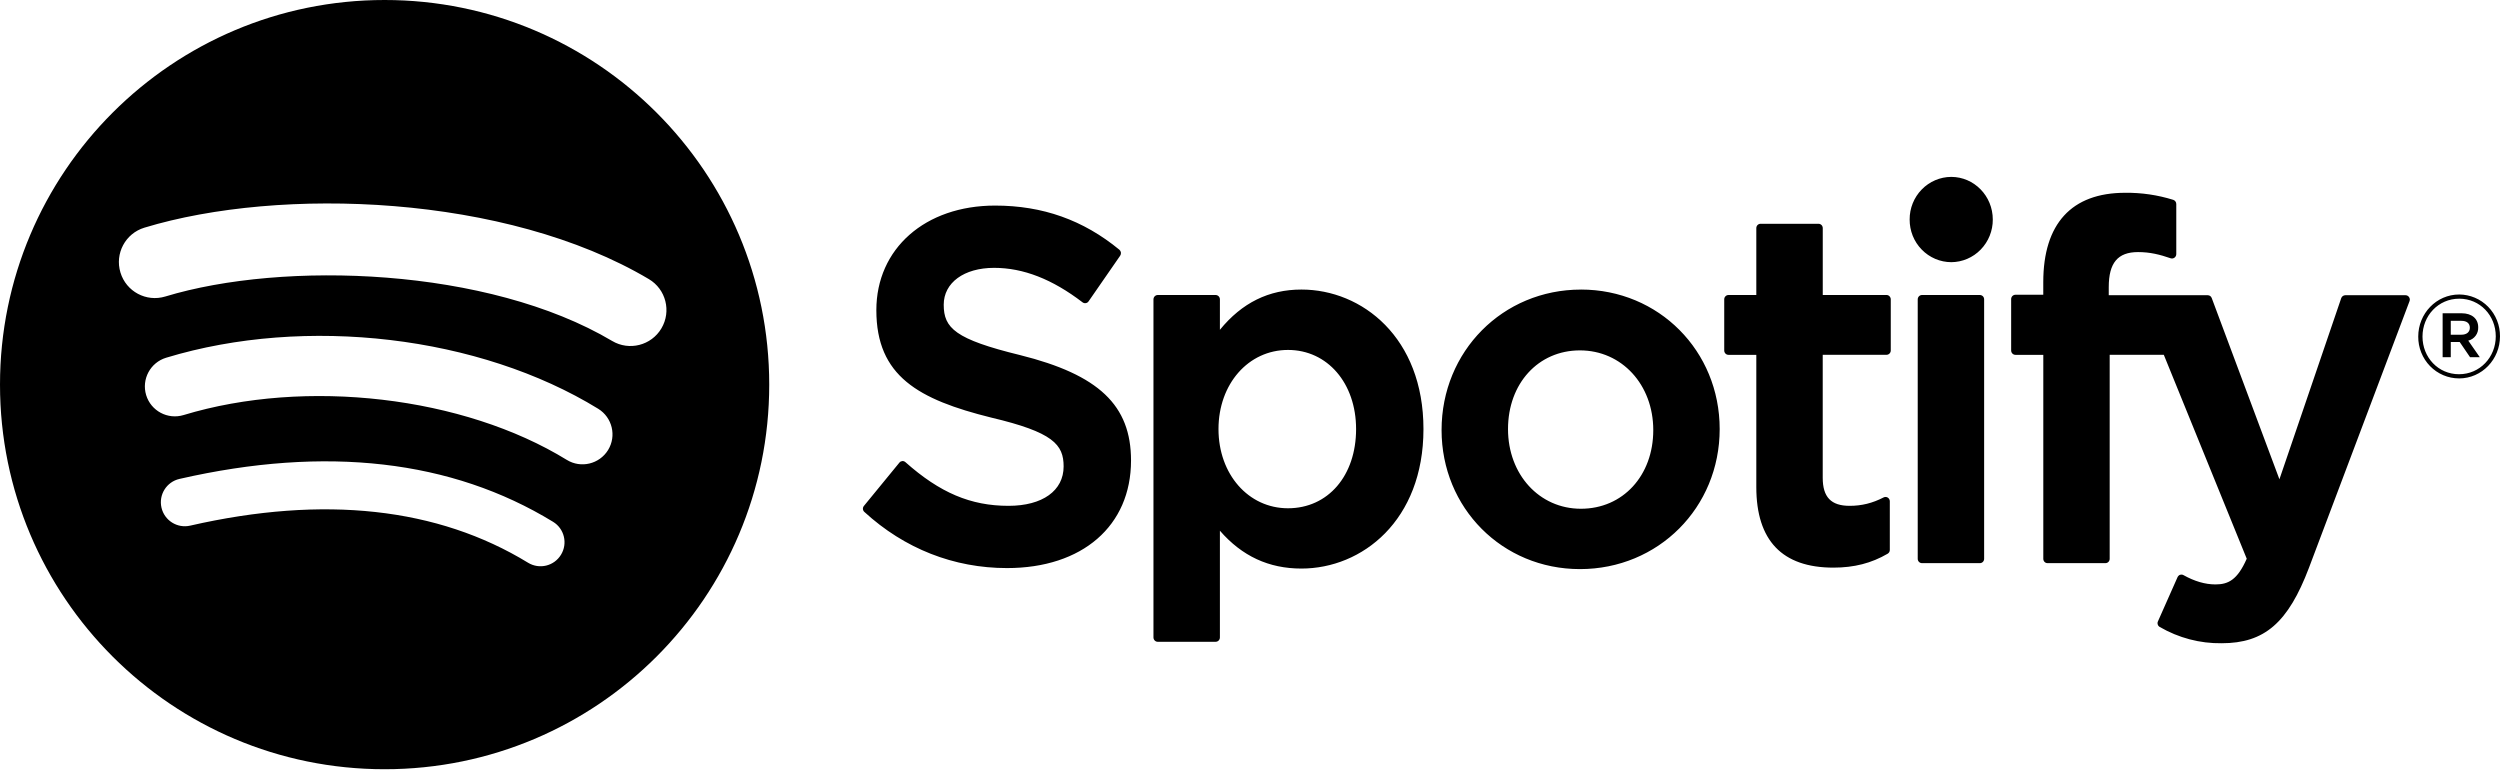
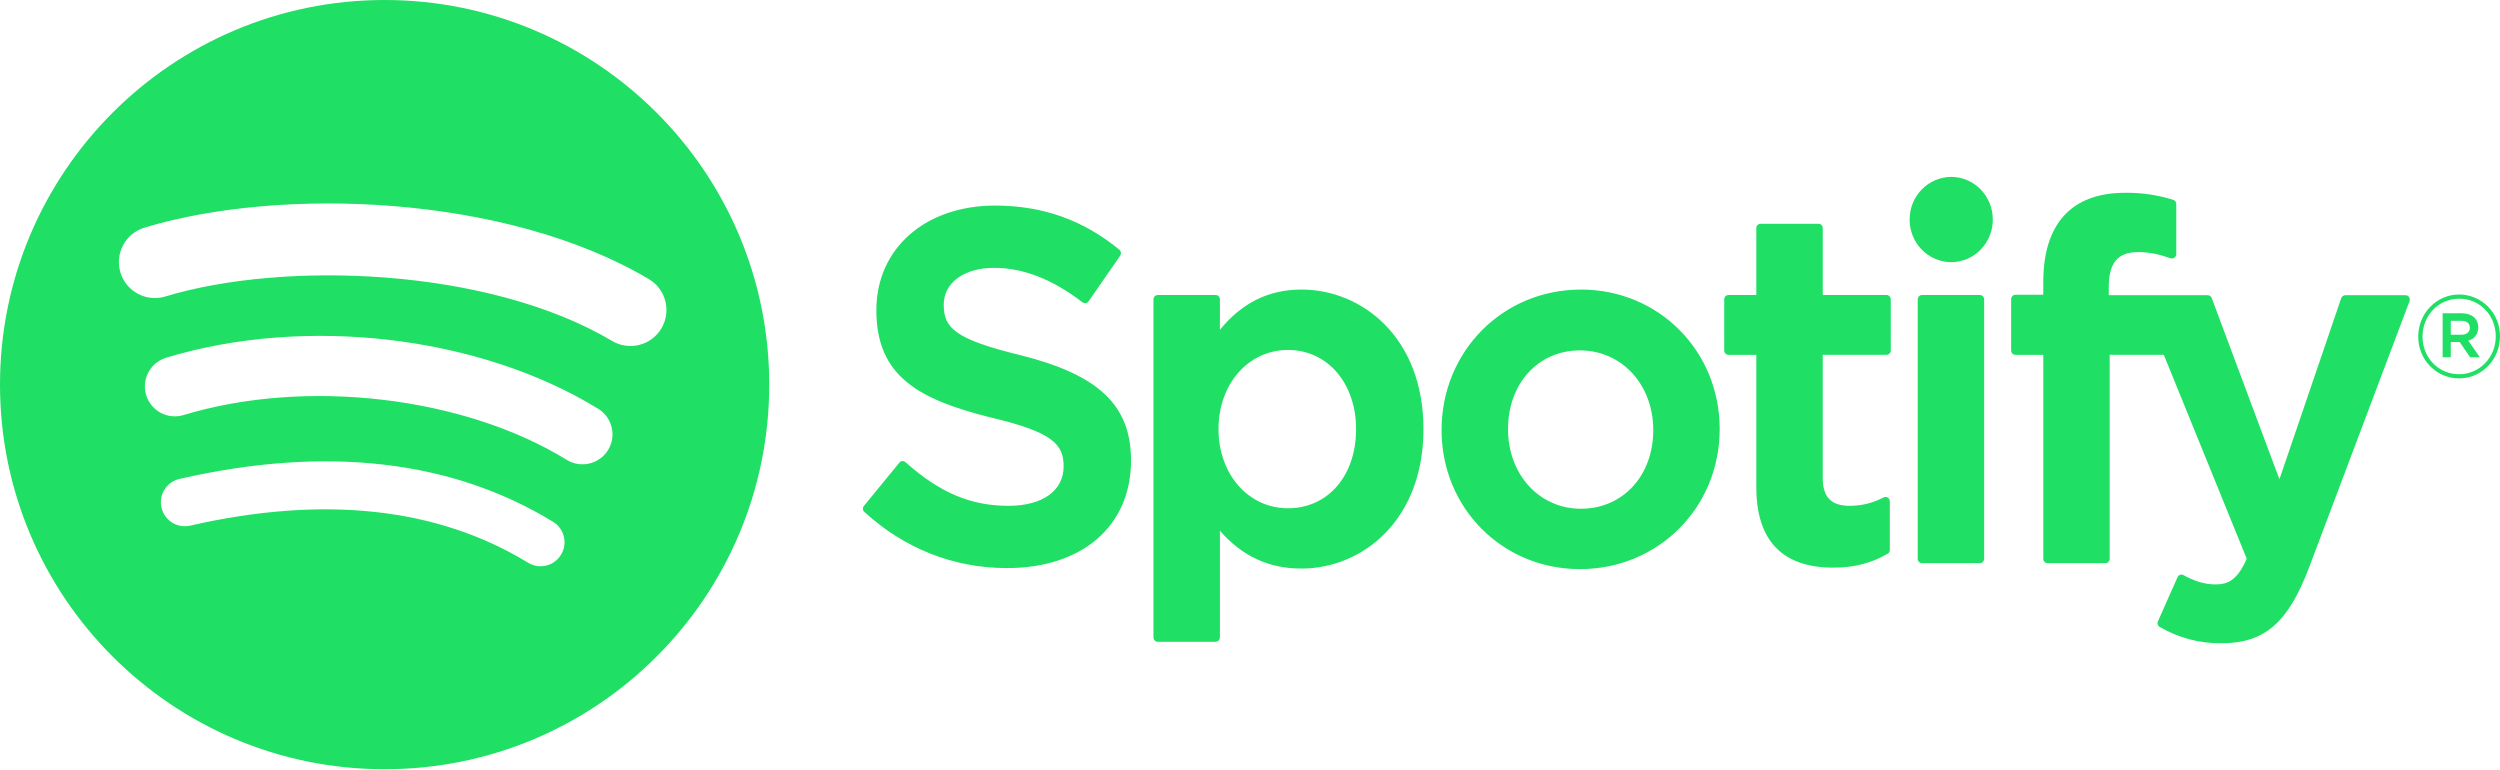
<svg xmlns="http://www.w3.org/2000/svg" role="img" viewBox="0 0 78 24" aria-label="Spotify" aria-hidden="false" height="24" data-encore-id="logoSpotify" class="Svg-sc-6c3c1v-0 dDJltW">
-   <path d="M31.823 11.078C29.804 10.584 29.444 10.238 29.444 9.508C29.444 8.82 30.077 8.357 31.016 8.357C31.926 8.357 32.83 8.709 33.776 9.433C33.805 9.455 33.841 9.463 33.876 9.458C33.894 9.455 33.91 9.449 33.925 9.44C33.94 9.43 33.953 9.418 33.963 9.403L34.95 7.977C34.969 7.948 34.977 7.914 34.973 7.879C34.968 7.845 34.951 7.814 34.925 7.792C33.798 6.864 32.529 6.414 31.046 6.414C28.865 6.414 27.342 7.756 27.342 9.677C27.342 11.737 28.657 12.465 30.927 13.029C32.859 13.486 33.185 13.869 33.185 14.553C33.185 15.31 32.526 15.782 31.465 15.782C30.285 15.782 29.324 15.374 28.248 14.418C28.235 14.407 28.22 14.398 28.203 14.392C28.187 14.386 28.169 14.384 28.151 14.385C28.134 14.387 28.117 14.392 28.101 14.4C28.086 14.408 28.072 14.42 28.061 14.434L26.955 15.784C26.932 15.811 26.921 15.845 26.923 15.881C26.926 15.916 26.942 15.949 26.968 15.972C28.22 17.119 29.759 17.724 31.419 17.724C33.77 17.724 35.288 16.407 35.288 14.368C35.288 12.645 34.285 11.692 31.823 11.078ZM42.31 13.387C42.31 14.842 41.436 15.858 40.185 15.858C38.95 15.858 38.017 14.797 38.017 13.387C38.017 11.979 38.949 10.918 40.186 10.918C41.416 10.918 42.31 11.956 42.31 13.387ZM40.604 9.034C39.586 9.034 38.75 9.446 38.061 10.29V9.341C38.061 9.305 38.048 9.271 38.023 9.245C37.998 9.22 37.965 9.205 37.93 9.204H36.121C36.103 9.205 36.086 9.208 36.07 9.215C36.054 9.222 36.039 9.232 36.027 9.245C36.014 9.257 36.005 9.272 35.998 9.289C35.992 9.305 35.988 9.323 35.988 9.341V19.887C35.988 19.963 36.048 20.024 36.121 20.024H37.93C37.965 20.023 37.998 20.009 38.023 19.983C38.048 19.957 38.061 19.923 38.061 19.887V16.558C38.751 17.352 39.586 17.739 40.604 17.739C42.497 17.739 44.412 16.244 44.412 13.387C44.412 10.53 42.497 9.034 40.604 9.034ZM49.324 15.873C48.027 15.873 47.05 14.805 47.05 13.387C47.05 11.965 47.993 10.932 49.294 10.932C50.599 10.932 51.582 12.001 51.582 13.419C51.582 14.841 50.633 15.873 49.324 15.873ZM49.324 9.035C46.886 9.035 44.977 10.961 44.977 13.418C44.977 15.85 46.873 17.756 49.294 17.756C51.739 17.756 53.654 15.837 53.654 13.387C53.654 10.947 51.753 9.034 49.324 9.034V9.035ZM58.859 9.204H56.87V7.118C56.87 7.1 56.867 7.082 56.86 7.066C56.854 7.049 56.844 7.034 56.832 7.022C56.819 7.009 56.805 6.999 56.788 6.992C56.772 6.985 56.755 6.982 56.737 6.982H54.928C54.894 6.982 54.86 6.997 54.835 7.022C54.811 7.047 54.797 7.081 54.797 7.117V9.204H53.927C53.91 9.205 53.892 9.208 53.876 9.215C53.86 9.222 53.846 9.232 53.834 9.245C53.821 9.257 53.812 9.273 53.805 9.289C53.799 9.305 53.796 9.323 53.796 9.341V10.936C53.796 11.01 53.855 11.071 53.927 11.071H54.797V15.197C54.797 16.864 55.605 17.71 57.201 17.71C57.849 17.71 58.387 17.572 58.895 17.276C58.915 17.264 58.932 17.247 58.944 17.227C58.956 17.206 58.962 17.183 58.962 17.159V15.64C58.962 15.617 58.956 15.594 58.945 15.574C58.934 15.554 58.918 15.537 58.899 15.525C58.88 15.513 58.858 15.506 58.835 15.505C58.813 15.504 58.79 15.509 58.77 15.519C58.421 15.699 58.085 15.782 57.709 15.782C57.129 15.782 56.869 15.511 56.869 14.906V11.07H58.859C58.877 11.07 58.894 11.066 58.91 11.059C58.926 11.053 58.941 11.042 58.953 11.03C58.966 11.017 58.975 11.002 58.982 10.986C58.989 10.969 58.992 10.951 58.992 10.934V9.339C58.992 9.321 58.989 9.303 58.982 9.287C58.975 9.271 58.965 9.256 58.953 9.243C58.941 9.231 58.926 9.221 58.91 9.214C58.894 9.207 58.877 9.203 58.859 9.203V9.204ZM65.793 9.212V8.957C65.793 8.202 66.074 7.865 66.707 7.865C67.083 7.865 67.387 7.942 67.726 8.059C67.746 8.065 67.767 8.067 67.788 8.063C67.808 8.06 67.828 8.051 67.844 8.039C67.862 8.026 67.876 8.01 67.885 7.99C67.895 7.971 67.9 7.95 67.9 7.928V6.366C67.9 6.337 67.891 6.308 67.874 6.285C67.857 6.261 67.833 6.244 67.806 6.235C67.319 6.083 66.813 6.009 66.304 6.015C64.633 6.015 63.75 6.98 63.75 8.803V9.196H62.881C62.846 9.197 62.812 9.211 62.787 9.236C62.762 9.262 62.748 9.296 62.748 9.332V10.935C62.748 11.01 62.808 11.071 62.881 11.071H63.751V17.435C63.751 17.51 63.809 17.57 63.882 17.57H65.691C65.763 17.57 65.822 17.51 65.822 17.435V11.07H67.511L70.098 17.432C69.804 18.101 69.515 18.234 69.121 18.234C68.802 18.234 68.467 18.136 68.123 17.943C68.107 17.935 68.09 17.929 68.072 17.927C68.054 17.926 68.036 17.928 68.018 17.933C68.001 17.939 67.985 17.949 67.972 17.962C67.959 17.974 67.948 17.99 67.94 18.006L67.328 19.386C67.313 19.417 67.311 19.452 67.322 19.485C67.332 19.517 67.354 19.545 67.384 19.561C67.972 19.903 68.639 20.079 69.316 20.069C70.65 20.069 71.389 19.431 72.04 17.714L75.177 9.397C75.185 9.376 75.188 9.354 75.186 9.332C75.183 9.31 75.175 9.289 75.163 9.271C75.151 9.252 75.135 9.238 75.116 9.227C75.097 9.217 75.076 9.211 75.055 9.211H73.172C73.144 9.212 73.117 9.22 73.095 9.237C73.072 9.253 73.055 9.276 73.046 9.303L71.118 14.954L69.006 9.299C68.996 9.273 68.98 9.251 68.958 9.235C68.936 9.22 68.909 9.211 68.882 9.211H65.793V9.212ZM61.773 9.204H59.964C59.929 9.205 59.895 9.22 59.871 9.245C59.846 9.271 59.833 9.305 59.833 9.341V17.435C59.833 17.51 59.892 17.57 59.965 17.57H61.774C61.846 17.57 61.905 17.51 61.905 17.435V9.34C61.905 9.304 61.892 9.27 61.867 9.244C61.842 9.219 61.808 9.205 61.773 9.204ZM60.877 5.519C60.532 5.521 60.201 5.662 59.958 5.912C59.715 6.161 59.579 6.498 59.581 6.849C59.58 7.023 59.613 7.195 59.677 7.356C59.742 7.517 59.837 7.664 59.958 7.787C60.078 7.911 60.222 8.009 60.38 8.077C60.538 8.144 60.707 8.179 60.879 8.18C61.224 8.178 61.555 8.037 61.798 7.787C62.041 7.537 62.177 7.2 62.175 6.849C62.175 6.114 61.593 5.519 60.877 5.519ZM76.795 10.01H76.464V10.443H76.795C76.96 10.443 77.059 10.36 77.059 10.226C77.059 10.085 76.96 10.01 76.795 10.01ZM77.01 10.628L77.37 11.145H77.066L76.743 10.671H76.464V11.145H76.21V9.774H76.805C77.115 9.774 77.32 9.938 77.32 10.211C77.324 10.307 77.296 10.4 77.239 10.476C77.182 10.553 77.101 10.606 77.01 10.628ZM76.728 9.319C76.076 9.319 75.582 9.85 75.582 10.501C75.582 11.151 76.073 11.676 76.721 11.676C77.373 11.676 77.868 11.144 77.868 10.493C77.868 9.843 77.376 9.319 76.728 9.319ZM76.721 11.806C76.553 11.806 76.386 11.772 76.231 11.706C76.076 11.64 75.936 11.544 75.817 11.422C75.699 11.301 75.606 11.157 75.543 10.999C75.479 10.841 75.448 10.672 75.449 10.501C75.449 9.785 76.012 9.188 76.728 9.188C76.896 9.189 77.062 9.223 77.217 9.289C77.373 9.355 77.513 9.451 77.631 9.572C77.75 9.694 77.843 9.837 77.906 9.995C77.97 10.153 78.001 10.323 78 10.493C78 11.21 77.437 11.807 76.721 11.807V11.806Z M19.099 10.638C15.23 8.341 8.85 8.13 5.157 9.251C4.564 9.431 3.937 9.096 3.758 8.503C3.578 7.91 3.912 7.283 4.506 7.103C8.745 5.816 15.791 6.064 20.244 8.708C20.778 9.024 20.952 9.713 20.636 10.246C20.32 10.779 19.63 10.955 19.099 10.638ZM17.685 14.349C14.46 12.366 9.543 11.792 5.727 12.95C5.233 13.1 4.71 12.821 4.56 12.327C4.411 11.832 4.69 11.311 5.184 11.161C9.542 9.838 14.96 10.478 18.664 12.754C19.104 13.025 19.242 13.601 18.972 14.041C18.7 14.481 18.125 14.619 17.685 14.349ZM16.475 17.557C13.657 15.835 10.11 15.446 5.933 16.4C5.531 16.492 5.13 16.24 5.038 15.838C4.945 15.435 5.197 15.034 5.6 14.942C10.171 13.897 14.092 14.347 17.255 16.28C17.608 16.495 17.719 16.956 17.503 17.308C17.288 17.662 16.828 17.773 16.475 17.557ZM0 12C0 18.628 5.373 24 12 24C18.628 24 24 18.628 24 12C24 5.373 18.628 0 12 0C5.373 0 0 5.373 0 12Z" />
+   <path fill="#1fdf64" d="M31.823 11.078C29.804 10.584 29.444 10.238 29.444 9.508C29.444 8.82 30.077 8.357 31.016 8.357C31.926 8.357 32.83 8.709 33.776 9.433C33.805 9.455 33.841 9.463 33.876 9.458C33.894 9.455 33.91 9.449 33.925 9.44C33.94 9.43 33.953 9.418 33.963 9.403L34.95 7.977C34.969 7.948 34.977 7.914 34.973 7.879C34.968 7.845 34.951 7.814 34.925 7.792C33.798 6.864 32.529 6.414 31.046 6.414C28.865 6.414 27.342 7.756 27.342 9.677C27.342 11.737 28.657 12.465 30.927 13.029C32.859 13.486 33.185 13.869 33.185 14.553C33.185 15.31 32.526 15.782 31.465 15.782C30.285 15.782 29.324 15.374 28.248 14.418C28.235 14.407 28.22 14.398 28.203 14.392C28.187 14.386 28.169 14.384 28.151 14.385C28.134 14.387 28.117 14.392 28.101 14.4C28.086 14.408 28.072 14.42 28.061 14.434L26.955 15.784C26.932 15.811 26.921 15.845 26.923 15.881C26.926 15.916 26.942 15.949 26.968 15.972C28.22 17.119 29.759 17.724 31.419 17.724C33.77 17.724 35.288 16.407 35.288 14.368C35.288 12.645 34.285 11.692 31.823 11.078ZM42.31 13.387C42.31 14.842 41.436 15.858 40.185 15.858C38.95 15.858 38.017 14.797 38.017 13.387C38.017 11.979 38.949 10.918 40.186 10.918C41.416 10.918 42.31 11.956 42.31 13.387ZM40.604 9.034C39.586 9.034 38.75 9.446 38.061 10.29V9.341C38.061 9.305 38.048 9.271 38.023 9.245C37.998 9.22 37.965 9.205 37.93 9.204H36.121C36.103 9.205 36.086 9.208 36.07 9.215C36.054 9.222 36.039 9.232 36.027 9.245C36.014 9.257 36.005 9.272 35.998 9.289C35.992 9.305 35.988 9.323 35.988 9.341V19.887C35.988 19.963 36.048 20.024 36.121 20.024H37.93C37.965 20.023 37.998 20.009 38.023 19.983C38.048 19.957 38.061 19.923 38.061 19.887V16.558C38.751 17.352 39.586 17.739 40.604 17.739C42.497 17.739 44.412 16.244 44.412 13.387C44.412 10.53 42.497 9.034 40.604 9.034ZM49.324 15.873C48.027 15.873 47.05 14.805 47.05 13.387C47.05 11.965 47.993 10.932 49.294 10.932C50.599 10.932 51.582 12.001 51.582 13.419C51.582 14.841 50.633 15.873 49.324 15.873ZM49.324 9.035C46.886 9.035 44.977 10.961 44.977 13.418C44.977 15.85 46.873 17.756 49.294 17.756C51.739 17.756 53.654 15.837 53.654 13.387C53.654 10.947 51.753 9.034 49.324 9.034V9.035ZM58.859 9.204H56.87V7.118C56.87 7.1 56.867 7.082 56.86 7.066C56.854 7.049 56.844 7.034 56.832 7.022C56.819 7.009 56.805 6.999 56.788 6.992C56.772 6.985 56.755 6.982 56.737 6.982H54.928C54.894 6.982 54.86 6.997 54.835 7.022C54.811 7.047 54.797 7.081 54.797 7.117V9.204H53.927C53.91 9.205 53.892 9.208 53.876 9.215C53.86 9.222 53.846 9.232 53.834 9.245C53.821 9.257 53.812 9.273 53.805 9.289C53.799 9.305 53.796 9.323 53.796 9.341V10.936C53.796 11.01 53.855 11.071 53.927 11.071H54.797V15.197C54.797 16.864 55.605 17.71 57.201 17.71C57.849 17.71 58.387 17.572 58.895 17.276C58.915 17.264 58.932 17.247 58.944 17.227C58.956 17.206 58.962 17.183 58.962 17.159V15.64C58.962 15.617 58.956 15.594 58.945 15.574C58.934 15.554 58.918 15.537 58.899 15.525C58.88 15.513 58.858 15.506 58.835 15.505C58.813 15.504 58.79 15.509 58.77 15.519C58.421 15.699 58.085 15.782 57.709 15.782C57.129 15.782 56.869 15.511 56.869 14.906V11.07H58.859C58.877 11.07 58.894 11.066 58.91 11.059C58.926 11.053 58.941 11.042 58.953 11.03C58.966 11.017 58.975 11.002 58.982 10.986C58.989 10.969 58.992 10.951 58.992 10.934V9.339C58.992 9.321 58.989 9.303 58.982 9.287C58.975 9.271 58.965 9.256 58.953 9.243C58.941 9.231 58.926 9.221 58.91 9.214C58.894 9.207 58.877 9.203 58.859 9.203V9.204ZM65.793 9.212V8.957C65.793 8.202 66.074 7.865 66.707 7.865C67.083 7.865 67.387 7.942 67.726 8.059C67.746 8.065 67.767 8.067 67.788 8.063C67.808 8.06 67.828 8.051 67.844 8.039C67.862 8.026 67.876 8.01 67.885 7.99C67.895 7.971 67.9 7.95 67.9 7.928V6.366C67.9 6.337 67.891 6.308 67.874 6.285C67.857 6.261 67.833 6.244 67.806 6.235C67.319 6.083 66.813 6.009 66.304 6.015C64.633 6.015 63.75 6.98 63.75 8.803V9.196H62.881C62.846 9.197 62.812 9.211 62.787 9.236C62.762 9.262 62.748 9.296 62.748 9.332V10.935C62.748 11.01 62.808 11.071 62.881 11.071H63.751V17.435C63.751 17.51 63.809 17.57 63.882 17.57H65.691C65.763 17.57 65.822 17.51 65.822 17.435V11.07H67.511L70.098 17.432C69.804 18.101 69.515 18.234 69.121 18.234C68.802 18.234 68.467 18.136 68.123 17.943C68.107 17.935 68.09 17.929 68.072 17.927C68.054 17.926 68.036 17.928 68.018 17.933C68.001 17.939 67.985 17.949 67.972 17.962C67.959 17.974 67.948 17.99 67.94 18.006L67.328 19.386C67.313 19.417 67.311 19.452 67.322 19.485C67.332 19.517 67.354 19.545 67.384 19.561C67.972 19.903 68.639 20.079 69.316 20.069C70.65 20.069 71.389 19.431 72.04 17.714L75.177 9.397C75.185 9.376 75.188 9.354 75.186 9.332C75.183 9.31 75.175 9.289 75.163 9.271C75.151 9.252 75.135 9.238 75.116 9.227C75.097 9.217 75.076 9.211 75.055 9.211H73.172C73.144 9.212 73.117 9.22 73.095 9.237C73.072 9.253 73.055 9.276 73.046 9.303L71.118 14.954L69.006 9.299C68.996 9.273 68.98 9.251 68.958 9.235C68.936 9.22 68.909 9.211 68.882 9.211H65.793V9.212ZM61.773 9.204H59.964C59.929 9.205 59.895 9.22 59.871 9.245C59.846 9.271 59.833 9.305 59.833 9.341V17.435C59.833 17.51 59.892 17.57 59.965 17.57H61.774C61.846 17.57 61.905 17.51 61.905 17.435V9.34C61.905 9.304 61.892 9.27 61.867 9.244C61.842 9.219 61.808 9.205 61.773 9.204ZM60.877 5.519C60.532 5.521 60.201 5.662 59.958 5.912C59.715 6.161 59.579 6.498 59.581 6.849C59.58 7.023 59.613 7.195 59.677 7.356C59.742 7.517 59.837 7.664 59.958 7.787C60.078 7.911 60.222 8.009 60.38 8.077C60.538 8.144 60.707 8.179 60.879 8.18C61.224 8.178 61.555 8.037 61.798 7.787C62.041 7.537 62.177 7.2 62.175 6.849C62.175 6.114 61.593 5.519 60.877 5.519ZM76.795 10.01H76.464V10.443H76.795C76.96 10.443 77.059 10.36 77.059 10.226C77.059 10.085 76.96 10.01 76.795 10.01ZM77.01 10.628L77.37 11.145H77.066L76.743 10.671H76.464V11.145H76.21V9.774H76.805C77.115 9.774 77.32 9.938 77.32 10.211C77.324 10.307 77.296 10.4 77.239 10.476C77.182 10.553 77.101 10.606 77.01 10.628ZM76.728 9.319C76.076 9.319 75.582 9.85 75.582 10.501C75.582 11.151 76.073 11.676 76.721 11.676C77.373 11.676 77.868 11.144 77.868 10.493C77.868 9.843 77.376 9.319 76.728 9.319ZM76.721 11.806C76.553 11.806 76.386 11.772 76.231 11.706C76.076 11.64 75.936 11.544 75.817 11.422C75.699 11.301 75.606 11.157 75.543 10.999C75.479 10.841 75.448 10.672 75.449 10.501C75.449 9.785 76.012 9.188 76.728 9.188C76.896 9.189 77.062 9.223 77.217 9.289C77.373 9.355 77.513 9.451 77.631 9.572C77.75 9.694 77.843 9.837 77.906 9.995C77.97 10.153 78.001 10.323 78 10.493C78 11.21 77.437 11.807 76.721 11.807V11.806Z M19.099 10.638C15.23 8.341 8.85 8.13 5.157 9.251C4.564 9.431 3.937 9.096 3.758 8.503C3.578 7.91 3.912 7.283 4.506 7.103C8.745 5.816 15.791 6.064 20.244 8.708C20.778 9.024 20.952 9.713 20.636 10.246C20.32 10.779 19.63 10.955 19.099 10.638ZM17.685 14.349C14.46 12.366 9.543 11.792 5.727 12.95C5.233 13.1 4.71 12.821 4.56 12.327C4.411 11.832 4.69 11.311 5.184 11.161C9.542 9.838 14.96 10.478 18.664 12.754C19.104 13.025 19.242 13.601 18.972 14.041C18.7 14.481 18.125 14.619 17.685 14.349ZM16.475 17.557C13.657 15.835 10.11 15.446 5.933 16.4C5.531 16.492 5.13 16.24 5.038 15.838C4.945 15.435 5.197 15.034 5.6 14.942C10.171 13.897 14.092 14.347 17.255 16.28C17.608 16.495 17.719 16.956 17.503 17.308C17.288 17.662 16.828 17.773 16.475 17.557ZM0 12C0 18.628 5.373 24 12 24C18.628 24 24 18.628 24 12C24 5.373 18.628 0 12 0C5.373 0 0 5.373 0 12Z" />
</svg>
